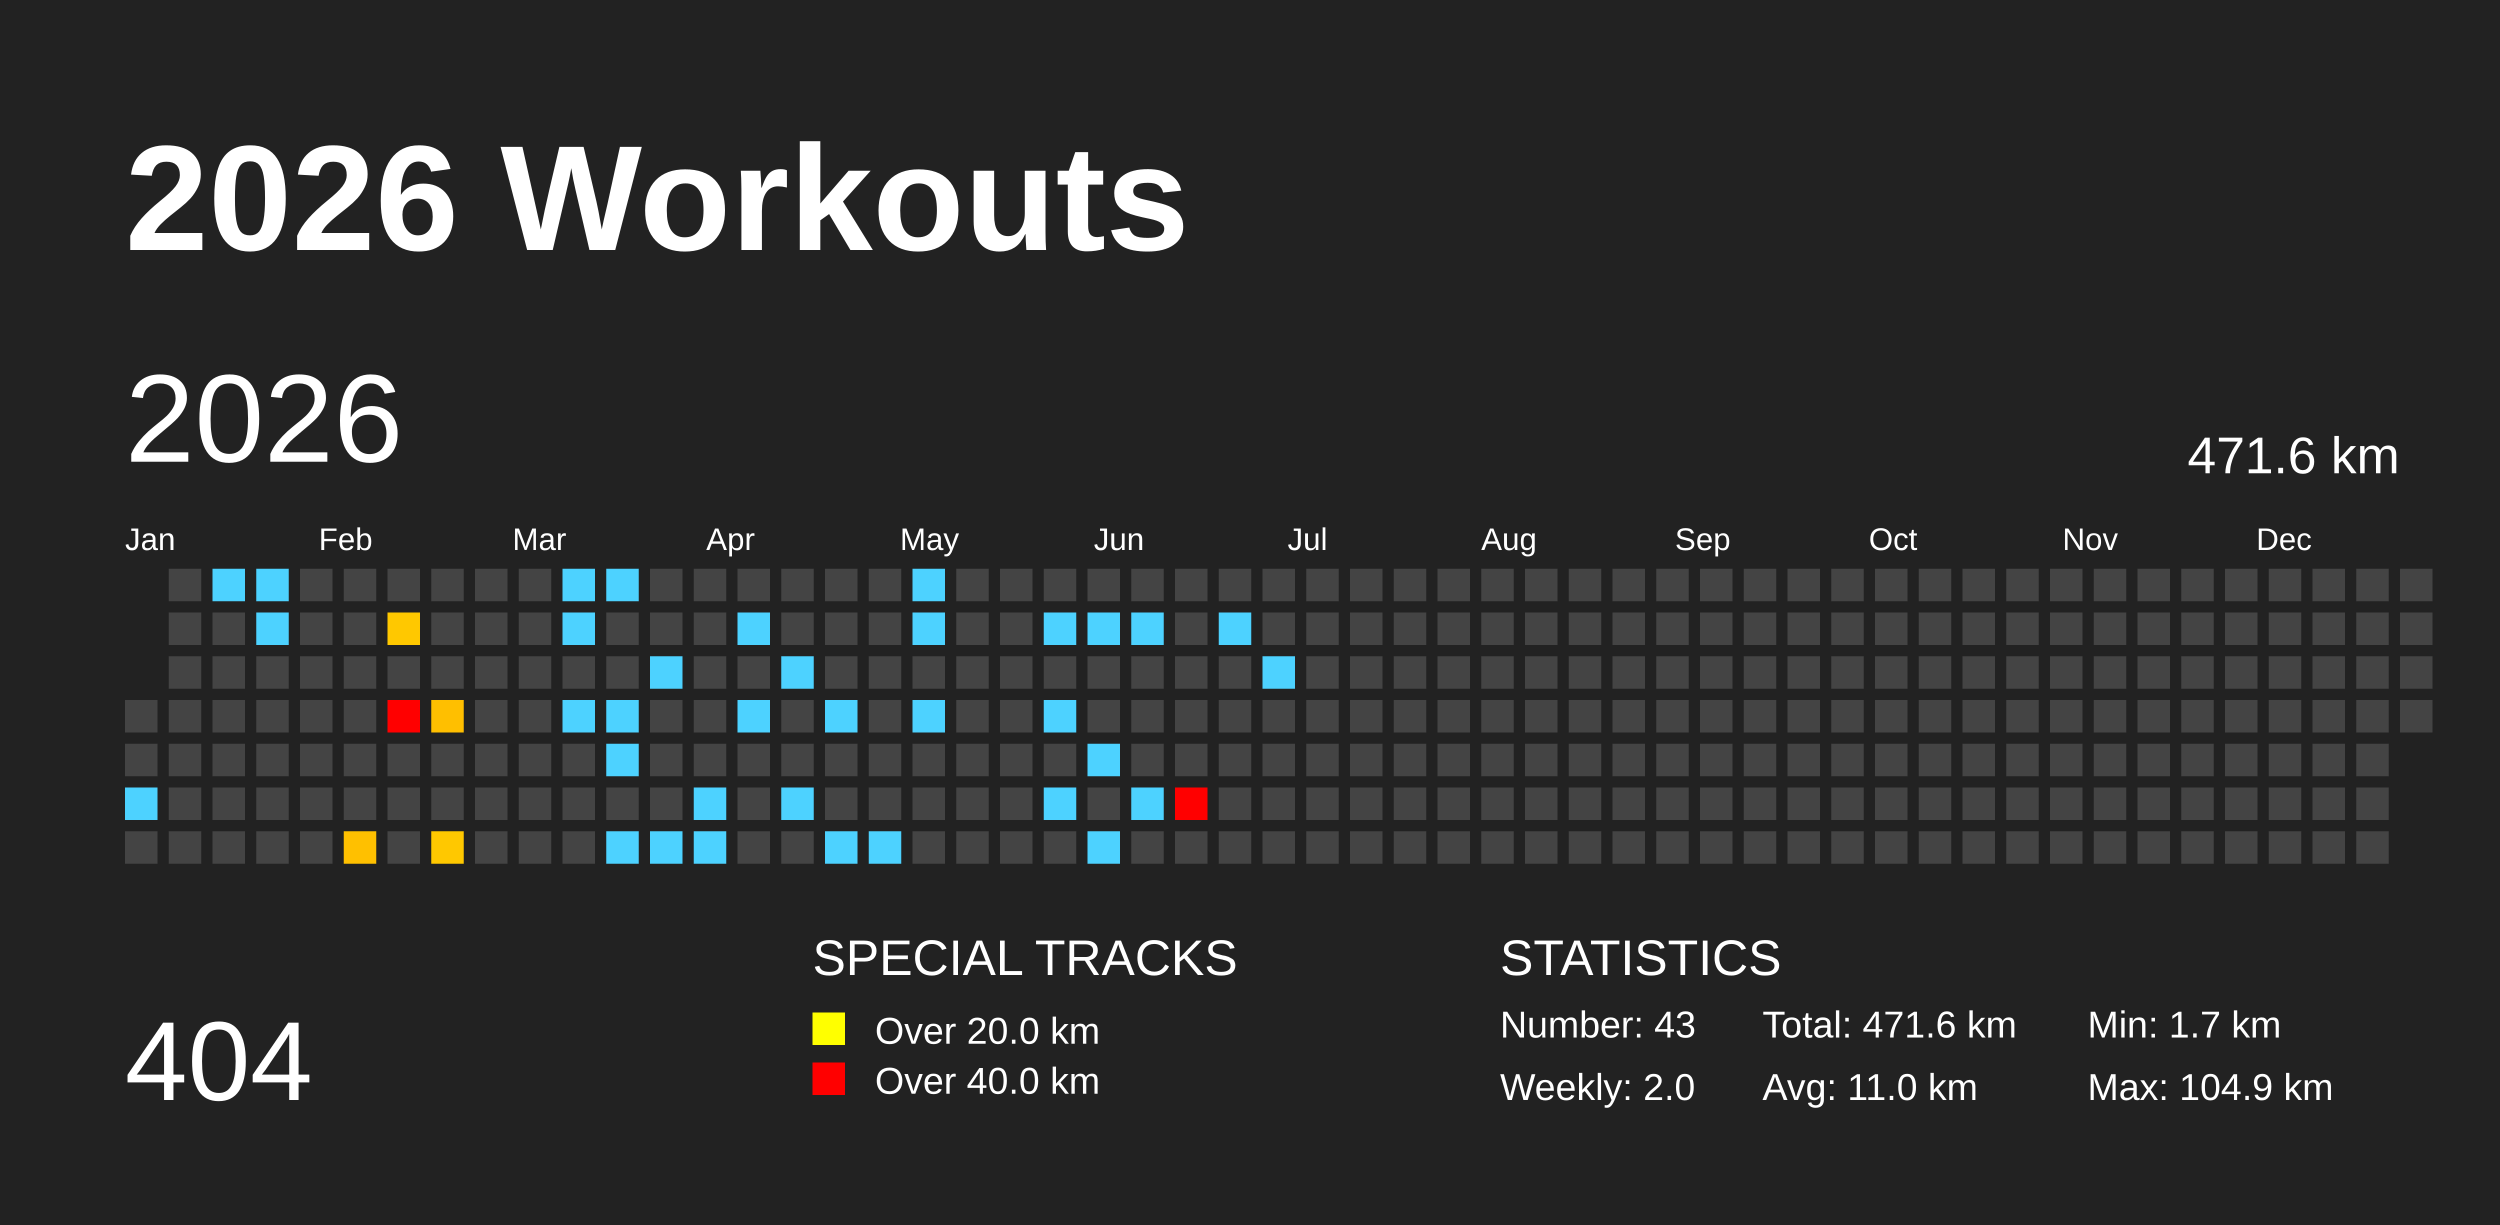
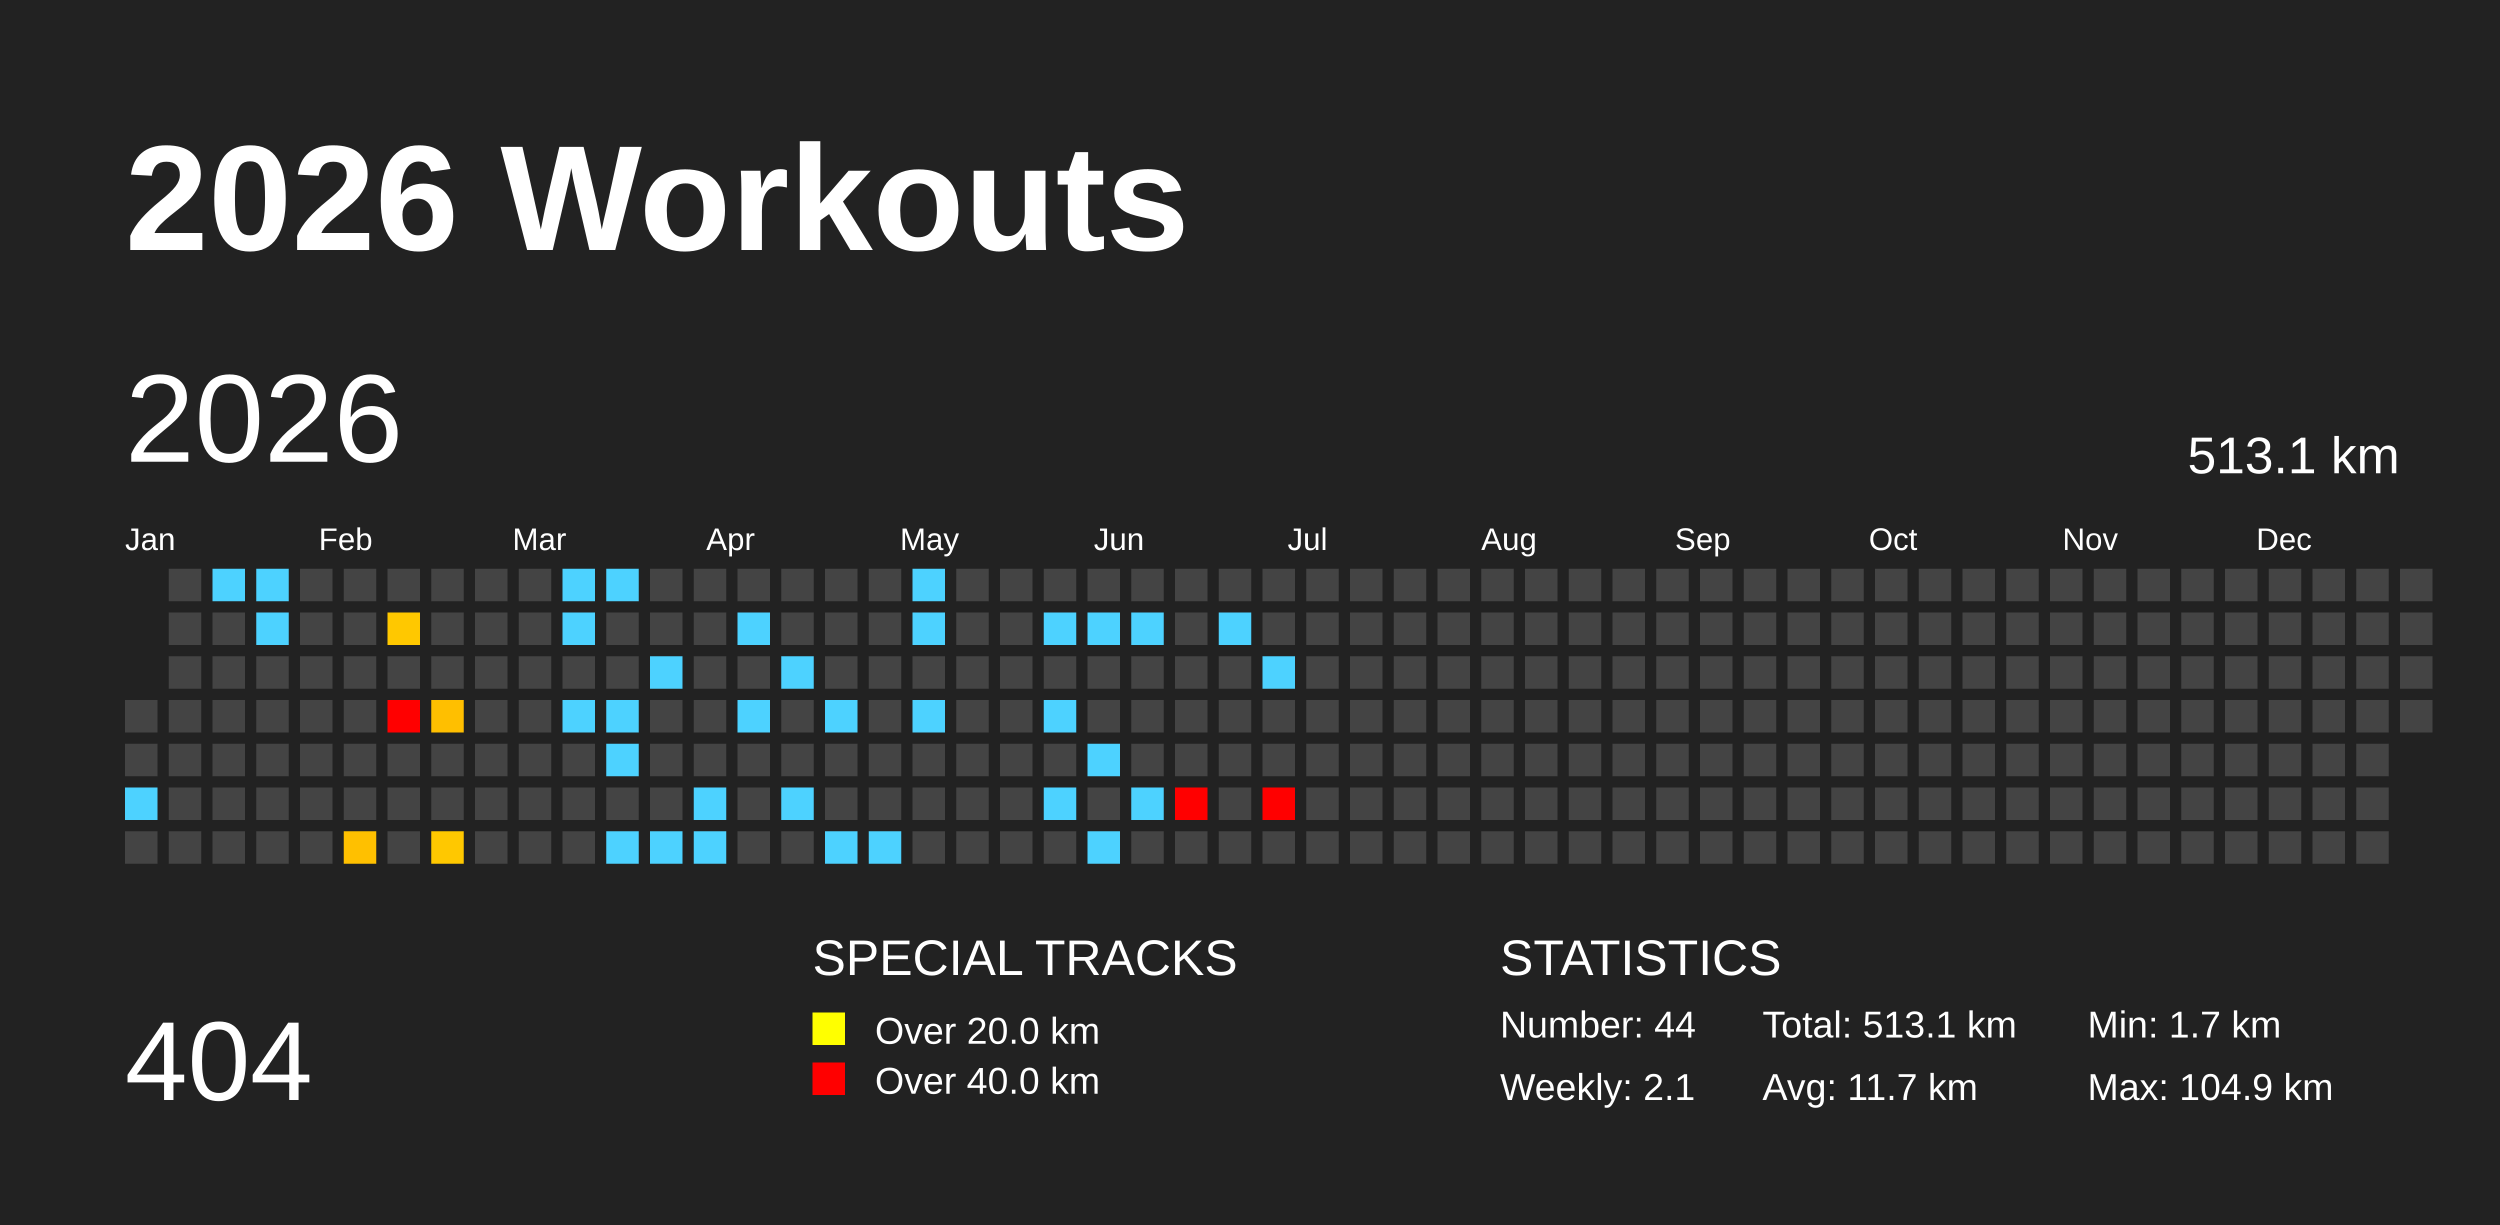
<svg xmlns="http://www.w3.org/2000/svg" baseProfile="full" height="98mm" version="1.1" viewBox="0,0,200,98" width="200mm">
  <defs />
  <rect fill="#222222" height="98" width="200" x="0" y="0" />
  <text fill="#FFFFFF" style="font-size:12px; font-family:Arial; font-weight:bold;" x="10" y="20">2026 Workouts</text>
  <text fill="#FFFFFF" style="font-size:9px; font-family:Arial" x="10" y="88">404</text>
  <text fill="#FFFFFF" style="font-size:4px; font-family:Arial" x="65" y="78">SPECIAL TRACKS</text>
  <rect fill="yellow" height="2.6" width="2.6" x="65" y="81" />
  <text fill="#FFFFFF" style="font-size:3px; font-family:Arial" x="70" y="83.5">Over 20.0 km</text>
  <rect fill="red" height="2.6" width="2.6" x="65" y="85" />
  <text fill="#FFFFFF" style="font-size:3px; font-family:Arial" x="70" y="87.5">Over 40.0 km</text>
  <text fill="#FFFFFF" style="font-size:4px; font-family:Arial" x="120" y="78">STATISTICS</text>
-   <text fill="#FFFFFF" style="font-size:3px; font-family:Arial" x="120" y="83">Number: 43</text>
-   <text fill="#FFFFFF" style="font-size:3px; font-family:Arial" x="120" y="88">Weekly: 2.0</text>
-   <text fill="#FFFFFF" style="font-size:3px; font-family:Arial" x="141" y="83">Total: 471.6 km</text>
-   <text fill="#FFFFFF" style="font-size:3px; font-family:Arial" x="141" y="88">Avg: 11.0 km</text>
+   <text fill="#FFFFFF" style="font-size:3px; font-family:Arial" x="120" y="83">Number: 44</text>
+   <text fill="#FFFFFF" style="font-size:3px; font-family:Arial" x="120" y="88">Weekly: 2.1</text>
+   <text fill="#FFFFFF" style="font-size:3px; font-family:Arial" x="141" y="83">Total: 513.1 km</text>
+   <text fill="#FFFFFF" style="font-size:3px; font-family:Arial" x="141" y="88">Avg: 11.7 km</text>
  <text fill="#FFFFFF" style="font-size:3px; font-family:Arial" x="167" y="83">Min: 1.7 km</text>
  <text fill="#FFFFFF" style="font-size:3px; font-family:Arial" x="167" y="88">Max: 104.9 km</text>
  <text dominant-baseline="hanging" fill="#FFFFFF" style="font-size:10.0px; font-family:Arial;" x="10" y="30">2026</text>
-   <text dominant-baseline="hanging" fill="#FFFFFF" style="font-size:4.125px; font-family:Arial;" x="175" y="35">471.6 km</text>
+   <text dominant-baseline="hanging" fill="#FFFFFF" style="font-size:4.125px; font-family:Arial;" x="175" y="35">513.1 km</text>
  <text fill="#FFFFFF" style="font-size:2.5px; font-family:Arial" x="10.0" y="44">Jan</text>
  <text fill="#FFFFFF" style="font-size:2.5px; font-family:Arial" x="25.5" y="44">Feb</text>
  <text fill="#FFFFFF" style="font-size:2.5px; font-family:Arial" x="41.0" y="44">Mar</text>
  <text fill="#FFFFFF" style="font-size:2.5px; font-family:Arial" x="56.5" y="44">Apr</text>
  <text fill="#FFFFFF" style="font-size:2.5px; font-family:Arial" x="72.0" y="44">May</text>
  <text fill="#FFFFFF" style="font-size:2.5px; font-family:Arial" x="87.5" y="44">Jun</text>
  <text fill="#FFFFFF" style="font-size:2.5px; font-family:Arial" x="103.0" y="44">Jul</text>
  <text fill="#FFFFFF" style="font-size:2.5px; font-family:Arial" x="118.5" y="44">Aug</text>
  <text fill="#FFFFFF" style="font-size:2.5px; font-family:Arial" x="134.0" y="44">Sep</text>
  <text fill="#FFFFFF" style="font-size:2.5px; font-family:Arial" x="149.5" y="44">Oct</text>
  <text fill="#FFFFFF" style="font-size:2.5px; font-family:Arial" x="165.0" y="44">Nov</text>
  <text fill="#FFFFFF" style="font-size:2.5px; font-family:Arial" x="180.5" y="44">Dec</text>
  <rect fill="#444444" height="2.6" width="2.6" x="10.0" y="56.0" />
  <rect fill="#444444" height="2.6" width="2.6" x="10.0" y="59.5" />
  <rect fill="#4dd2ff" height="2.6" width="2.6" x="10.0" y="63.0" />
  <rect fill="#444444" height="2.6" width="2.6" x="10.0" y="66.5" />
  <rect fill="#444444" height="2.6" width="2.6" x="13.5" y="45.5" />
  <rect fill="#444444" height="2.6" width="2.6" x="13.5" y="49.0" />
  <rect fill="#444444" height="2.6" width="2.6" x="13.5" y="52.5" />
  <rect fill="#444444" height="2.6" width="2.6" x="13.5" y="56.0" />
  <rect fill="#444444" height="2.6" width="2.6" x="13.5" y="59.5" />
  <rect fill="#444444" height="2.6" width="2.6" x="13.5" y="63.0" />
  <rect fill="#444444" height="2.6" width="2.6" x="13.5" y="66.5" />
  <rect fill="#4dd2ff" height="2.6" width="2.6" x="17.0" y="45.5" />
  <rect fill="#444444" height="2.6" width="2.6" x="17.0" y="49.0" />
  <rect fill="#444444" height="2.6" width="2.6" x="17.0" y="52.5" />
  <rect fill="#444444" height="2.6" width="2.6" x="17.0" y="56.0" />
  <rect fill="#444444" height="2.6" width="2.6" x="17.0" y="59.5" />
  <rect fill="#444444" height="2.6" width="2.6" x="17.0" y="63.0" />
  <rect fill="#444444" height="2.6" width="2.6" x="17.0" y="66.5" />
  <rect fill="#4dd2ff" height="2.6" width="2.6" x="20.5" y="45.5" />
  <rect fill="#4dd2ff" height="2.6" width="2.6" x="20.5" y="49.0" />
  <rect fill="#444444" height="2.6" width="2.6" x="20.5" y="52.5" />
  <rect fill="#444444" height="2.6" width="2.6" x="20.5" y="56.0" />
  <rect fill="#444444" height="2.6" width="2.6" x="20.5" y="59.5" />
  <rect fill="#444444" height="2.6" width="2.6" x="20.5" y="63.0" />
  <rect fill="#444444" height="2.6" width="2.6" x="20.5" y="66.5" />
  <rect fill="#444444" height="2.6" width="2.6" x="24.0" y="45.5" />
  <rect fill="#444444" height="2.6" width="2.6" x="24.0" y="49.0" />
  <rect fill="#444444" height="2.6" width="2.6" x="24.0" y="52.5" />
  <rect fill="#444444" height="2.6" width="2.6" x="24.0" y="56.0" />
  <rect fill="#444444" height="2.6" width="2.6" x="24.0" y="59.5" />
  <rect fill="#444444" height="2.6" width="2.6" x="24.0" y="63.0" />
  <rect fill="#444444" height="2.6" width="2.6" x="24.0" y="66.5" />
  <rect fill="#444444" height="2.6" width="2.6" x="27.5" y="45.5" />
  <rect fill="#444444" height="2.6" width="2.6" x="27.5" y="49.0" />
  <rect fill="#444444" height="2.6" width="2.6" x="27.5" y="52.5" />
  <rect fill="#444444" height="2.6" width="2.6" x="27.5" y="56.0" />
  <rect fill="#444444" height="2.6" width="2.6" x="27.5" y="59.5" />
  <rect fill="#444444" height="2.6" width="2.6" x="27.5" y="63.0" />
  <rect fill="#ffc000" height="2.6" width="2.6" x="27.5" y="66.5" />
  <rect fill="#444444" height="2.6" width="2.6" x="31.0" y="45.5" />
  <rect fill="#ffc800" height="2.6" width="2.6" x="31.0" y="49.0" />
  <rect fill="#444444" height="2.6" width="2.6" x="31.0" y="52.5" />
  <rect fill="red" height="2.6" width="2.6" x="31.0" y="56.0" />
  <rect fill="#444444" height="2.6" width="2.6" x="31.0" y="59.5" />
  <rect fill="#444444" height="2.6" width="2.6" x="31.0" y="63.0" />
  <rect fill="#444444" height="2.6" width="2.6" x="31.0" y="66.5" />
  <rect fill="#444444" height="2.6" width="2.6" x="34.5" y="45.5" />
  <rect fill="#444444" height="2.6" width="2.6" x="34.5" y="49.0" />
  <rect fill="#444444" height="2.6" width="2.6" x="34.5" y="52.5" />
  <rect fill="#ffbf00" height="2.6" width="2.6" x="34.5" y="56.0" />
  <rect fill="#444444" height="2.6" width="2.6" x="34.5" y="59.5" />
  <rect fill="#444444" height="2.6" width="2.6" x="34.5" y="63.0" />
  <rect fill="#ffc800" height="2.6" width="2.6" x="34.5" y="66.5" />
  <rect fill="#444444" height="2.6" width="2.6" x="38.0" y="45.5" />
  <rect fill="#444444" height="2.6" width="2.6" x="38.0" y="49.0" />
  <rect fill="#444444" height="2.6" width="2.6" x="38.0" y="52.5" />
  <rect fill="#444444" height="2.6" width="2.6" x="38.0" y="56.0" />
  <rect fill="#444444" height="2.6" width="2.6" x="38.0" y="59.5" />
  <rect fill="#444444" height="2.6" width="2.6" x="38.0" y="63.0" />
  <rect fill="#444444" height="2.6" width="2.6" x="38.0" y="66.5" />
  <rect fill="#444444" height="2.6" width="2.6" x="41.5" y="45.5" />
  <rect fill="#444444" height="2.6" width="2.6" x="41.5" y="49.0" />
  <rect fill="#444444" height="2.6" width="2.6" x="41.5" y="52.5" />
  <rect fill="#444444" height="2.6" width="2.6" x="41.5" y="56.0" />
  <rect fill="#444444" height="2.6" width="2.6" x="41.5" y="59.5" />
  <rect fill="#444444" height="2.6" width="2.6" x="41.5" y="63.0" />
  <rect fill="#444444" height="2.6" width="2.6" x="41.5" y="66.5" />
  <rect fill="#4dd2ff" height="2.6" width="2.6" x="45.0" y="45.5" />
  <rect fill="#4dd2ff" height="2.6" width="2.6" x="45.0" y="49.0" />
  <rect fill="#444444" height="2.6" width="2.6" x="45.0" y="52.5" />
  <rect fill="#4dd2ff" height="2.6" width="2.6" x="45.0" y="56.0" />
  <rect fill="#444444" height="2.6" width="2.6" x="45.0" y="59.5" />
  <rect fill="#444444" height="2.6" width="2.6" x="45.0" y="63.0" />
  <rect fill="#444444" height="2.6" width="2.6" x="45.0" y="66.5" />
  <rect fill="#4dd2ff" height="2.6" width="2.6" x="48.5" y="45.5" />
  <rect fill="#444444" height="2.6" width="2.6" x="48.5" y="49.0" />
  <rect fill="#444444" height="2.6" width="2.6" x="48.5" y="52.5" />
  <rect fill="#4dd2ff" height="2.6" width="2.6" x="48.5" y="56.0" />
  <rect fill="#4dd2ff" height="2.6" width="2.6" x="48.5" y="59.5" />
  <rect fill="#444444" height="2.6" width="2.6" x="48.5" y="63.0" />
  <rect fill="#4dd2ff" height="2.6" width="2.6" x="48.5" y="66.5" />
  <rect fill="#444444" height="2.6" width="2.6" x="52.0" y="45.5" />
  <rect fill="#444444" height="2.6" width="2.6" x="52.0" y="49.0" />
  <rect fill="#4dd2ff" height="2.6" width="2.6" x="52.0" y="52.5" />
  <rect fill="#444444" height="2.6" width="2.6" x="52.0" y="56.0" />
  <rect fill="#444444" height="2.6" width="2.6" x="52.0" y="59.5" />
  <rect fill="#444444" height="2.6" width="2.6" x="52.0" y="63.0" />
  <rect fill="#4dd2ff" height="2.6" width="2.6" x="52.0" y="66.5" />
  <rect fill="#444444" height="2.6" width="2.6" x="55.5" y="45.5" />
  <rect fill="#444444" height="2.6" width="2.6" x="55.5" y="49.0" />
  <rect fill="#444444" height="2.6" width="2.6" x="55.5" y="52.5" />
  <rect fill="#444444" height="2.6" width="2.6" x="55.5" y="56.0" />
  <rect fill="#444444" height="2.6" width="2.6" x="55.5" y="59.5" />
  <rect fill="#4dd2ff" height="2.6" width="2.6" x="55.5" y="63.0" />
  <rect fill="#4dd2ff" height="2.6" width="2.6" x="55.5" y="66.5" />
  <rect fill="#444444" height="2.6" width="2.6" x="59.0" y="45.5" />
  <rect fill="#4dd2ff" height="2.6" width="2.6" x="59.0" y="49.0" />
  <rect fill="#444444" height="2.6" width="2.6" x="59.0" y="52.5" />
  <rect fill="#4dd2ff" height="2.6" width="2.6" x="59.0" y="56.0" />
  <rect fill="#444444" height="2.6" width="2.6" x="59.0" y="59.5" />
  <rect fill="#444444" height="2.6" width="2.6" x="59.0" y="63.0" />
  <rect fill="#444444" height="2.6" width="2.6" x="59.0" y="66.5" />
  <rect fill="#444444" height="2.6" width="2.6" x="62.5" y="45.5" />
  <rect fill="#444444" height="2.6" width="2.6" x="62.5" y="49.0" />
  <rect fill="#4dd2ff" height="2.6" width="2.6" x="62.5" y="52.5" />
  <rect fill="#444444" height="2.6" width="2.6" x="62.5" y="56.0" />
  <rect fill="#444444" height="2.6" width="2.6" x="62.5" y="59.5" />
  <rect fill="#4dd2ff" height="2.6" width="2.6" x="62.5" y="63.0" />
  <rect fill="#444444" height="2.6" width="2.6" x="62.5" y="66.5" />
  <rect fill="#444444" height="2.6" width="2.6" x="66.0" y="45.5" />
  <rect fill="#444444" height="2.6" width="2.6" x="66.0" y="49.0" />
  <rect fill="#444444" height="2.6" width="2.6" x="66.0" y="52.5" />
  <rect fill="#4dd2ff" height="2.6" width="2.6" x="66.0" y="56.0" />
  <rect fill="#444444" height="2.6" width="2.6" x="66.0" y="59.5" />
  <rect fill="#444444" height="2.6" width="2.6" x="66.0" y="63.0" />
  <rect fill="#4dd2ff" height="2.6" width="2.6" x="66.0" y="66.5" />
  <rect fill="#444444" height="2.6" width="2.6" x="69.5" y="45.5" />
  <rect fill="#444444" height="2.6" width="2.6" x="69.5" y="49.0" />
  <rect fill="#444444" height="2.6" width="2.6" x="69.5" y="52.5" />
  <rect fill="#444444" height="2.6" width="2.6" x="69.5" y="56.0" />
  <rect fill="#444444" height="2.6" width="2.6" x="69.5" y="59.5" />
  <rect fill="#444444" height="2.6" width="2.6" x="69.5" y="63.0" />
  <rect fill="#4dd2ff" height="2.6" width="2.6" x="69.5" y="66.5" />
  <rect fill="#4dd2ff" height="2.6" width="2.6" x="73.0" y="45.5" />
  <rect fill="#4dd2ff" height="2.6" width="2.6" x="73.0" y="49.0" />
  <rect fill="#444444" height="2.6" width="2.6" x="73.0" y="52.5" />
  <rect fill="#4dd2ff" height="2.6" width="2.6" x="73.0" y="56.0" />
  <rect fill="#444444" height="2.6" width="2.6" x="73.0" y="59.5" />
  <rect fill="#444444" height="2.6" width="2.6" x="73.0" y="63.0" />
  <rect fill="#444444" height="2.6" width="2.6" x="73.0" y="66.5" />
  <rect fill="#444444" height="2.6" width="2.6" x="76.5" y="45.5" />
  <rect fill="#444444" height="2.6" width="2.6" x="76.5" y="49.0" />
  <rect fill="#444444" height="2.6" width="2.6" x="76.5" y="52.5" />
  <rect fill="#444444" height="2.6" width="2.6" x="76.5" y="56.0" />
  <rect fill="#444444" height="2.6" width="2.6" x="76.5" y="59.5" />
  <rect fill="#444444" height="2.6" width="2.6" x="76.5" y="63.0" />
  <rect fill="#444444" height="2.6" width="2.6" x="76.5" y="66.5" />
  <rect fill="#444444" height="2.6" width="2.6" x="80.0" y="45.5" />
  <rect fill="#444444" height="2.6" width="2.6" x="80.0" y="49.0" />
  <rect fill="#444444" height="2.6" width="2.6" x="80.0" y="52.5" />
  <rect fill="#444444" height="2.6" width="2.6" x="80.0" y="56.0" />
  <rect fill="#444444" height="2.6" width="2.6" x="80.0" y="59.5" />
  <rect fill="#444444" height="2.6" width="2.6" x="80.0" y="63.0" />
  <rect fill="#444444" height="2.6" width="2.6" x="80.0" y="66.5" />
  <rect fill="#444444" height="2.6" width="2.6" x="83.5" y="45.5" />
  <rect fill="#4dd2ff" height="2.6" width="2.6" x="83.5" y="49.0" />
  <rect fill="#444444" height="2.6" width="2.6" x="83.5" y="52.5" />
  <rect fill="#4dd2ff" height="2.6" width="2.6" x="83.5" y="56.0" />
  <rect fill="#444444" height="2.6" width="2.6" x="83.5" y="59.5" />
  <rect fill="#4dd2ff" height="2.6" width="2.6" x="83.5" y="63.0" />
  <rect fill="#444444" height="2.6" width="2.6" x="83.5" y="66.5" />
  <rect fill="#444444" height="2.6" width="2.6" x="87.0" y="45.5" />
  <rect fill="#4dd2ff" height="2.6" width="2.6" x="87.0" y="49.0" />
  <rect fill="#444444" height="2.6" width="2.6" x="87.0" y="52.5" />
  <rect fill="#444444" height="2.6" width="2.6" x="87.0" y="56.0" />
  <rect fill="#4dd2ff" height="2.6" width="2.6" x="87.0" y="59.5" />
  <rect fill="#444444" height="2.6" width="2.6" x="87.0" y="63.0" />
  <rect fill="#4dd2ff" height="2.6" width="2.6" x="87.0" y="66.5" />
  <rect fill="#444444" height="2.6" width="2.6" x="90.5" y="45.5" />
  <rect fill="#4dd2ff" height="2.6" width="2.6" x="90.5" y="49.0" />
  <rect fill="#444444" height="2.6" width="2.6" x="90.5" y="52.5" />
  <rect fill="#444444" height="2.6" width="2.6" x="90.5" y="56.0" />
  <rect fill="#444444" height="2.6" width="2.6" x="90.5" y="59.5" />
  <rect fill="#4dd2ff" height="2.6" width="2.6" x="90.5" y="63.0" />
  <rect fill="#444444" height="2.6" width="2.6" x="90.5" y="66.5" />
  <rect fill="#444444" height="2.6" width="2.6" x="94.0" y="45.5" />
  <rect fill="#444444" height="2.6" width="2.6" x="94.0" y="49.0" />
  <rect fill="#444444" height="2.6" width="2.6" x="94.0" y="52.5" />
  <rect fill="#444444" height="2.6" width="2.6" x="94.0" y="56.0" />
  <rect fill="#444444" height="2.6" width="2.6" x="94.0" y="59.5" />
  <rect fill="red" height="2.6" width="2.6" x="94.0" y="63.0" />
  <rect fill="#444444" height="2.6" width="2.6" x="94.0" y="66.5" />
  <rect fill="#444444" height="2.6" width="2.6" x="97.5" y="45.5" />
  <rect fill="#4dd2ff" height="2.6" width="2.6" x="97.5" y="49.0" />
  <rect fill="#444444" height="2.6" width="2.6" x="97.5" y="52.5" />
  <rect fill="#444444" height="2.6" width="2.6" x="97.5" y="56.0" />
  <rect fill="#444444" height="2.6" width="2.6" x="97.5" y="59.5" />
  <rect fill="#444444" height="2.6" width="2.6" x="97.5" y="63.0" />
  <rect fill="#444444" height="2.6" width="2.6" x="97.5" y="66.5" />
  <rect fill="#444444" height="2.6" width="2.6" x="101.0" y="45.5" />
  <rect fill="#444444" height="2.6" width="2.6" x="101.0" y="49.0" />
  <rect fill="#4dd2ff" height="2.6" width="2.6" x="101.0" y="52.5" />
  <rect fill="#444444" height="2.6" width="2.6" x="101.0" y="56.0" />
  <rect fill="#444444" height="2.6" width="2.6" x="101.0" y="59.5" />
-   <rect fill="#444444" height="2.6" width="2.6" x="101.0" y="63.0" />
+   <rect fill="red" height="2.6" width="2.6" x="101.0" y="63.0" />
  <rect fill="#444444" height="2.6" width="2.6" x="101.0" y="66.5" />
  <rect fill="#444444" height="2.6" width="2.6" x="104.5" y="45.5" />
  <rect fill="#444444" height="2.6" width="2.6" x="104.5" y="49.0" />
  <rect fill="#444444" height="2.6" width="2.6" x="104.5" y="52.5" />
  <rect fill="#444444" height="2.6" width="2.6" x="104.5" y="56.0" />
  <rect fill="#444444" height="2.6" width="2.6" x="104.5" y="59.5" />
  <rect fill="#444444" height="2.6" width="2.6" x="104.5" y="63.0" />
  <rect fill="#444444" height="2.6" width="2.6" x="104.5" y="66.5" />
  <rect fill="#444444" height="2.6" width="2.6" x="108.0" y="45.5" />
  <rect fill="#444444" height="2.6" width="2.6" x="108.0" y="49.0" />
  <rect fill="#444444" height="2.6" width="2.6" x="108.0" y="52.5" />
  <rect fill="#444444" height="2.6" width="2.6" x="108.0" y="56.0" />
  <rect fill="#444444" height="2.6" width="2.6" x="108.0" y="59.5" />
  <rect fill="#444444" height="2.6" width="2.6" x="108.0" y="63.0" />
  <rect fill="#444444" height="2.6" width="2.6" x="108.0" y="66.5" />
  <rect fill="#444444" height="2.6" width="2.6" x="111.5" y="45.5" />
  <rect fill="#444444" height="2.6" width="2.6" x="111.5" y="49.0" />
  <rect fill="#444444" height="2.6" width="2.6" x="111.5" y="52.5" />
  <rect fill="#444444" height="2.6" width="2.6" x="111.5" y="56.0" />
  <rect fill="#444444" height="2.6" width="2.6" x="111.5" y="59.5" />
  <rect fill="#444444" height="2.6" width="2.6" x="111.5" y="63.0" />
  <rect fill="#444444" height="2.6" width="2.6" x="111.5" y="66.5" />
  <rect fill="#444444" height="2.6" width="2.6" x="115.0" y="45.5" />
  <rect fill="#444444" height="2.6" width="2.6" x="115.0" y="49.0" />
  <rect fill="#444444" height="2.6" width="2.6" x="115.0" y="52.5" />
  <rect fill="#444444" height="2.6" width="2.6" x="115.0" y="56.0" />
  <rect fill="#444444" height="2.6" width="2.6" x="115.0" y="59.5" />
  <rect fill="#444444" height="2.6" width="2.6" x="115.0" y="63.0" />
  <rect fill="#444444" height="2.6" width="2.6" x="115.0" y="66.5" />
  <rect fill="#444444" height="2.6" width="2.6" x="118.5" y="45.5" />
  <rect fill="#444444" height="2.6" width="2.6" x="118.5" y="49.0" />
  <rect fill="#444444" height="2.6" width="2.6" x="118.5" y="52.5" />
  <rect fill="#444444" height="2.6" width="2.6" x="118.5" y="56.0" />
  <rect fill="#444444" height="2.6" width="2.6" x="118.5" y="59.5" />
  <rect fill="#444444" height="2.6" width="2.6" x="118.5" y="63.0" />
  <rect fill="#444444" height="2.6" width="2.6" x="118.5" y="66.5" />
  <rect fill="#444444" height="2.6" width="2.6" x="122.0" y="45.5" />
  <rect fill="#444444" height="2.6" width="2.6" x="122.0" y="49.0" />
  <rect fill="#444444" height="2.6" width="2.6" x="122.0" y="52.5" />
  <rect fill="#444444" height="2.6" width="2.6" x="122.0" y="56.0" />
  <rect fill="#444444" height="2.6" width="2.6" x="122.0" y="59.5" />
  <rect fill="#444444" height="2.6" width="2.6" x="122.0" y="63.0" />
  <rect fill="#444444" height="2.6" width="2.6" x="122.0" y="66.5" />
  <rect fill="#444444" height="2.6" width="2.6" x="125.5" y="45.5" />
  <rect fill="#444444" height="2.6" width="2.6" x="125.5" y="49.0" />
  <rect fill="#444444" height="2.6" width="2.6" x="125.5" y="52.5" />
  <rect fill="#444444" height="2.6" width="2.6" x="125.5" y="56.0" />
  <rect fill="#444444" height="2.6" width="2.6" x="125.5" y="59.5" />
  <rect fill="#444444" height="2.6" width="2.6" x="125.5" y="63.0" />
  <rect fill="#444444" height="2.6" width="2.6" x="125.5" y="66.5" />
  <rect fill="#444444" height="2.6" width="2.6" x="129.0" y="45.5" />
  <rect fill="#444444" height="2.6" width="2.6" x="129.0" y="49.0" />
  <rect fill="#444444" height="2.6" width="2.6" x="129.0" y="52.5" />
  <rect fill="#444444" height="2.6" width="2.6" x="129.0" y="56.0" />
  <rect fill="#444444" height="2.6" width="2.6" x="129.0" y="59.5" />
  <rect fill="#444444" height="2.6" width="2.6" x="129.0" y="63.0" />
  <rect fill="#444444" height="2.6" width="2.6" x="129.0" y="66.5" />
  <rect fill="#444444" height="2.6" width="2.6" x="132.5" y="45.5" />
  <rect fill="#444444" height="2.6" width="2.6" x="132.5" y="49.0" />
  <rect fill="#444444" height="2.6" width="2.6" x="132.5" y="52.5" />
  <rect fill="#444444" height="2.6" width="2.6" x="132.5" y="56.0" />
  <rect fill="#444444" height="2.6" width="2.6" x="132.5" y="59.5" />
  <rect fill="#444444" height="2.6" width="2.6" x="132.5" y="63.0" />
  <rect fill="#444444" height="2.6" width="2.6" x="132.5" y="66.5" />
  <rect fill="#444444" height="2.6" width="2.6" x="136.0" y="45.5" />
  <rect fill="#444444" height="2.6" width="2.6" x="136.0" y="49.0" />
  <rect fill="#444444" height="2.6" width="2.6" x="136.0" y="52.5" />
  <rect fill="#444444" height="2.6" width="2.6" x="136.0" y="56.0" />
  <rect fill="#444444" height="2.6" width="2.6" x="136.0" y="59.5" />
  <rect fill="#444444" height="2.6" width="2.6" x="136.0" y="63.0" />
  <rect fill="#444444" height="2.6" width="2.6" x="136.0" y="66.5" />
  <rect fill="#444444" height="2.6" width="2.6" x="139.5" y="45.5" />
  <rect fill="#444444" height="2.6" width="2.6" x="139.5" y="49.0" />
  <rect fill="#444444" height="2.6" width="2.6" x="139.5" y="52.5" />
  <rect fill="#444444" height="2.6" width="2.6" x="139.5" y="56.0" />
  <rect fill="#444444" height="2.6" width="2.6" x="139.5" y="59.5" />
  <rect fill="#444444" height="2.6" width="2.6" x="139.5" y="63.0" />
  <rect fill="#444444" height="2.6" width="2.6" x="139.5" y="66.5" />
  <rect fill="#444444" height="2.6" width="2.6" x="143.0" y="45.5" />
  <rect fill="#444444" height="2.6" width="2.6" x="143.0" y="49.0" />
  <rect fill="#444444" height="2.6" width="2.6" x="143.0" y="52.5" />
  <rect fill="#444444" height="2.6" width="2.6" x="143.0" y="56.0" />
  <rect fill="#444444" height="2.6" width="2.6" x="143.0" y="59.5" />
  <rect fill="#444444" height="2.6" width="2.6" x="143.0" y="63.0" />
  <rect fill="#444444" height="2.6" width="2.6" x="143.0" y="66.5" />
  <rect fill="#444444" height="2.6" width="2.6" x="146.5" y="45.5" />
  <rect fill="#444444" height="2.6" width="2.6" x="146.5" y="49.0" />
  <rect fill="#444444" height="2.6" width="2.6" x="146.5" y="52.5" />
  <rect fill="#444444" height="2.6" width="2.6" x="146.5" y="56.0" />
  <rect fill="#444444" height="2.6" width="2.6" x="146.5" y="59.5" />
  <rect fill="#444444" height="2.6" width="2.6" x="146.5" y="63.0" />
  <rect fill="#444444" height="2.6" width="2.6" x="146.5" y="66.5" />
  <rect fill="#444444" height="2.6" width="2.6" x="150.0" y="45.5" />
  <rect fill="#444444" height="2.6" width="2.6" x="150.0" y="49.0" />
  <rect fill="#444444" height="2.6" width="2.6" x="150.0" y="52.5" />
  <rect fill="#444444" height="2.6" width="2.6" x="150.0" y="56.0" />
  <rect fill="#444444" height="2.6" width="2.6" x="150.0" y="59.5" />
  <rect fill="#444444" height="2.6" width="2.6" x="150.0" y="63.0" />
  <rect fill="#444444" height="2.6" width="2.6" x="150.0" y="66.5" />
  <rect fill="#444444" height="2.6" width="2.6" x="153.5" y="45.5" />
  <rect fill="#444444" height="2.6" width="2.6" x="153.5" y="49.0" />
  <rect fill="#444444" height="2.6" width="2.6" x="153.5" y="52.5" />
  <rect fill="#444444" height="2.6" width="2.6" x="153.5" y="56.0" />
  <rect fill="#444444" height="2.6" width="2.6" x="153.5" y="59.5" />
  <rect fill="#444444" height="2.6" width="2.6" x="153.5" y="63.0" />
  <rect fill="#444444" height="2.6" width="2.6" x="153.5" y="66.5" />
  <rect fill="#444444" height="2.6" width="2.6" x="157.0" y="45.5" />
  <rect fill="#444444" height="2.6" width="2.6" x="157.0" y="49.0" />
  <rect fill="#444444" height="2.6" width="2.6" x="157.0" y="52.5" />
  <rect fill="#444444" height="2.6" width="2.6" x="157.0" y="56.0" />
  <rect fill="#444444" height="2.6" width="2.6" x="157.0" y="59.5" />
  <rect fill="#444444" height="2.6" width="2.6" x="157.0" y="63.0" />
  <rect fill="#444444" height="2.6" width="2.6" x="157.0" y="66.5" />
  <rect fill="#444444" height="2.6" width="2.6" x="160.5" y="45.5" />
  <rect fill="#444444" height="2.6" width="2.6" x="160.5" y="49.0" />
  <rect fill="#444444" height="2.6" width="2.6" x="160.5" y="52.5" />
  <rect fill="#444444" height="2.6" width="2.6" x="160.5" y="56.0" />
  <rect fill="#444444" height="2.6" width="2.6" x="160.5" y="59.5" />
  <rect fill="#444444" height="2.6" width="2.6" x="160.5" y="63.0" />
  <rect fill="#444444" height="2.6" width="2.6" x="160.5" y="66.5" />
  <rect fill="#444444" height="2.6" width="2.6" x="164.0" y="45.5" />
  <rect fill="#444444" height="2.6" width="2.6" x="164.0" y="49.0" />
  <rect fill="#444444" height="2.6" width="2.6" x="164.0" y="52.5" />
  <rect fill="#444444" height="2.6" width="2.6" x="164.0" y="56.0" />
  <rect fill="#444444" height="2.6" width="2.6" x="164.0" y="59.5" />
  <rect fill="#444444" height="2.6" width="2.6" x="164.0" y="63.0" />
  <rect fill="#444444" height="2.6" width="2.6" x="164.0" y="66.5" />
  <rect fill="#444444" height="2.6" width="2.6" x="167.5" y="45.5" />
  <rect fill="#444444" height="2.6" width="2.6" x="167.5" y="49.0" />
  <rect fill="#444444" height="2.6" width="2.6" x="167.5" y="52.5" />
  <rect fill="#444444" height="2.6" width="2.6" x="167.5" y="56.0" />
  <rect fill="#444444" height="2.6" width="2.6" x="167.5" y="59.5" />
  <rect fill="#444444" height="2.6" width="2.6" x="167.5" y="63.0" />
  <rect fill="#444444" height="2.6" width="2.6" x="167.5" y="66.5" />
  <rect fill="#444444" height="2.6" width="2.6" x="171.0" y="45.5" />
  <rect fill="#444444" height="2.6" width="2.6" x="171.0" y="49.0" />
  <rect fill="#444444" height="2.6" width="2.6" x="171.0" y="52.5" />
  <rect fill="#444444" height="2.6" width="2.6" x="171.0" y="56.0" />
  <rect fill="#444444" height="2.6" width="2.6" x="171.0" y="59.5" />
  <rect fill="#444444" height="2.6" width="2.6" x="171.0" y="63.0" />
  <rect fill="#444444" height="2.6" width="2.6" x="171.0" y="66.5" />
  <rect fill="#444444" height="2.6" width="2.6" x="174.5" y="45.5" />
  <rect fill="#444444" height="2.6" width="2.6" x="174.5" y="49.0" />
  <rect fill="#444444" height="2.6" width="2.6" x="174.5" y="52.5" />
  <rect fill="#444444" height="2.6" width="2.6" x="174.5" y="56.0" />
  <rect fill="#444444" height="2.6" width="2.6" x="174.5" y="59.5" />
  <rect fill="#444444" height="2.6" width="2.6" x="174.5" y="63.0" />
  <rect fill="#444444" height="2.6" width="2.6" x="174.5" y="66.5" />
  <rect fill="#444444" height="2.6" width="2.6" x="178.0" y="45.5" />
  <rect fill="#444444" height="2.6" width="2.6" x="178.0" y="49.0" />
  <rect fill="#444444" height="2.6" width="2.6" x="178.0" y="52.5" />
  <rect fill="#444444" height="2.6" width="2.6" x="178.0" y="56.0" />
  <rect fill="#444444" height="2.6" width="2.6" x="178.0" y="59.5" />
  <rect fill="#444444" height="2.6" width="2.6" x="178.0" y="63.0" />
  <rect fill="#444444" height="2.6" width="2.6" x="178.0" y="66.5" />
  <rect fill="#444444" height="2.6" width="2.6" x="181.5" y="45.5" />
  <rect fill="#444444" height="2.6" width="2.6" x="181.5" y="49.0" />
  <rect fill="#444444" height="2.6" width="2.6" x="181.5" y="52.5" />
  <rect fill="#444444" height="2.6" width="2.6" x="181.5" y="56.0" />
  <rect fill="#444444" height="2.6" width="2.6" x="181.5" y="59.5" />
  <rect fill="#444444" height="2.6" width="2.6" x="181.5" y="63.0" />
  <rect fill="#444444" height="2.6" width="2.6" x="181.5" y="66.5" />
  <rect fill="#444444" height="2.6" width="2.6" x="185.0" y="45.5" />
  <rect fill="#444444" height="2.6" width="2.6" x="185.0" y="49.0" />
  <rect fill="#444444" height="2.6" width="2.6" x="185.0" y="52.5" />
  <rect fill="#444444" height="2.6" width="2.6" x="185.0" y="56.0" />
  <rect fill="#444444" height="2.6" width="2.6" x="185.0" y="59.5" />
  <rect fill="#444444" height="2.6" width="2.6" x="185.0" y="63.0" />
  <rect fill="#444444" height="2.6" width="2.6" x="185.0" y="66.5" />
  <rect fill="#444444" height="2.6" width="2.6" x="188.5" y="45.5" />
  <rect fill="#444444" height="2.6" width="2.6" x="188.5" y="49.0" />
  <rect fill="#444444" height="2.6" width="2.6" x="188.5" y="52.5" />
  <rect fill="#444444" height="2.6" width="2.6" x="188.5" y="56.0" />
  <rect fill="#444444" height="2.6" width="2.6" x="188.5" y="59.5" />
  <rect fill="#444444" height="2.6" width="2.6" x="188.5" y="63.0" />
  <rect fill="#444444" height="2.6" width="2.6" x="188.5" y="66.5" />
  <rect fill="#444444" height="2.6" width="2.6" x="192.0" y="45.5" />
  <rect fill="#444444" height="2.6" width="2.6" x="192.0" y="49.0" />
  <rect fill="#444444" height="2.6" width="2.6" x="192.0" y="52.5" />
  <rect fill="#444444" height="2.6" width="2.6" x="192.0" y="56.0" />
</svg>
